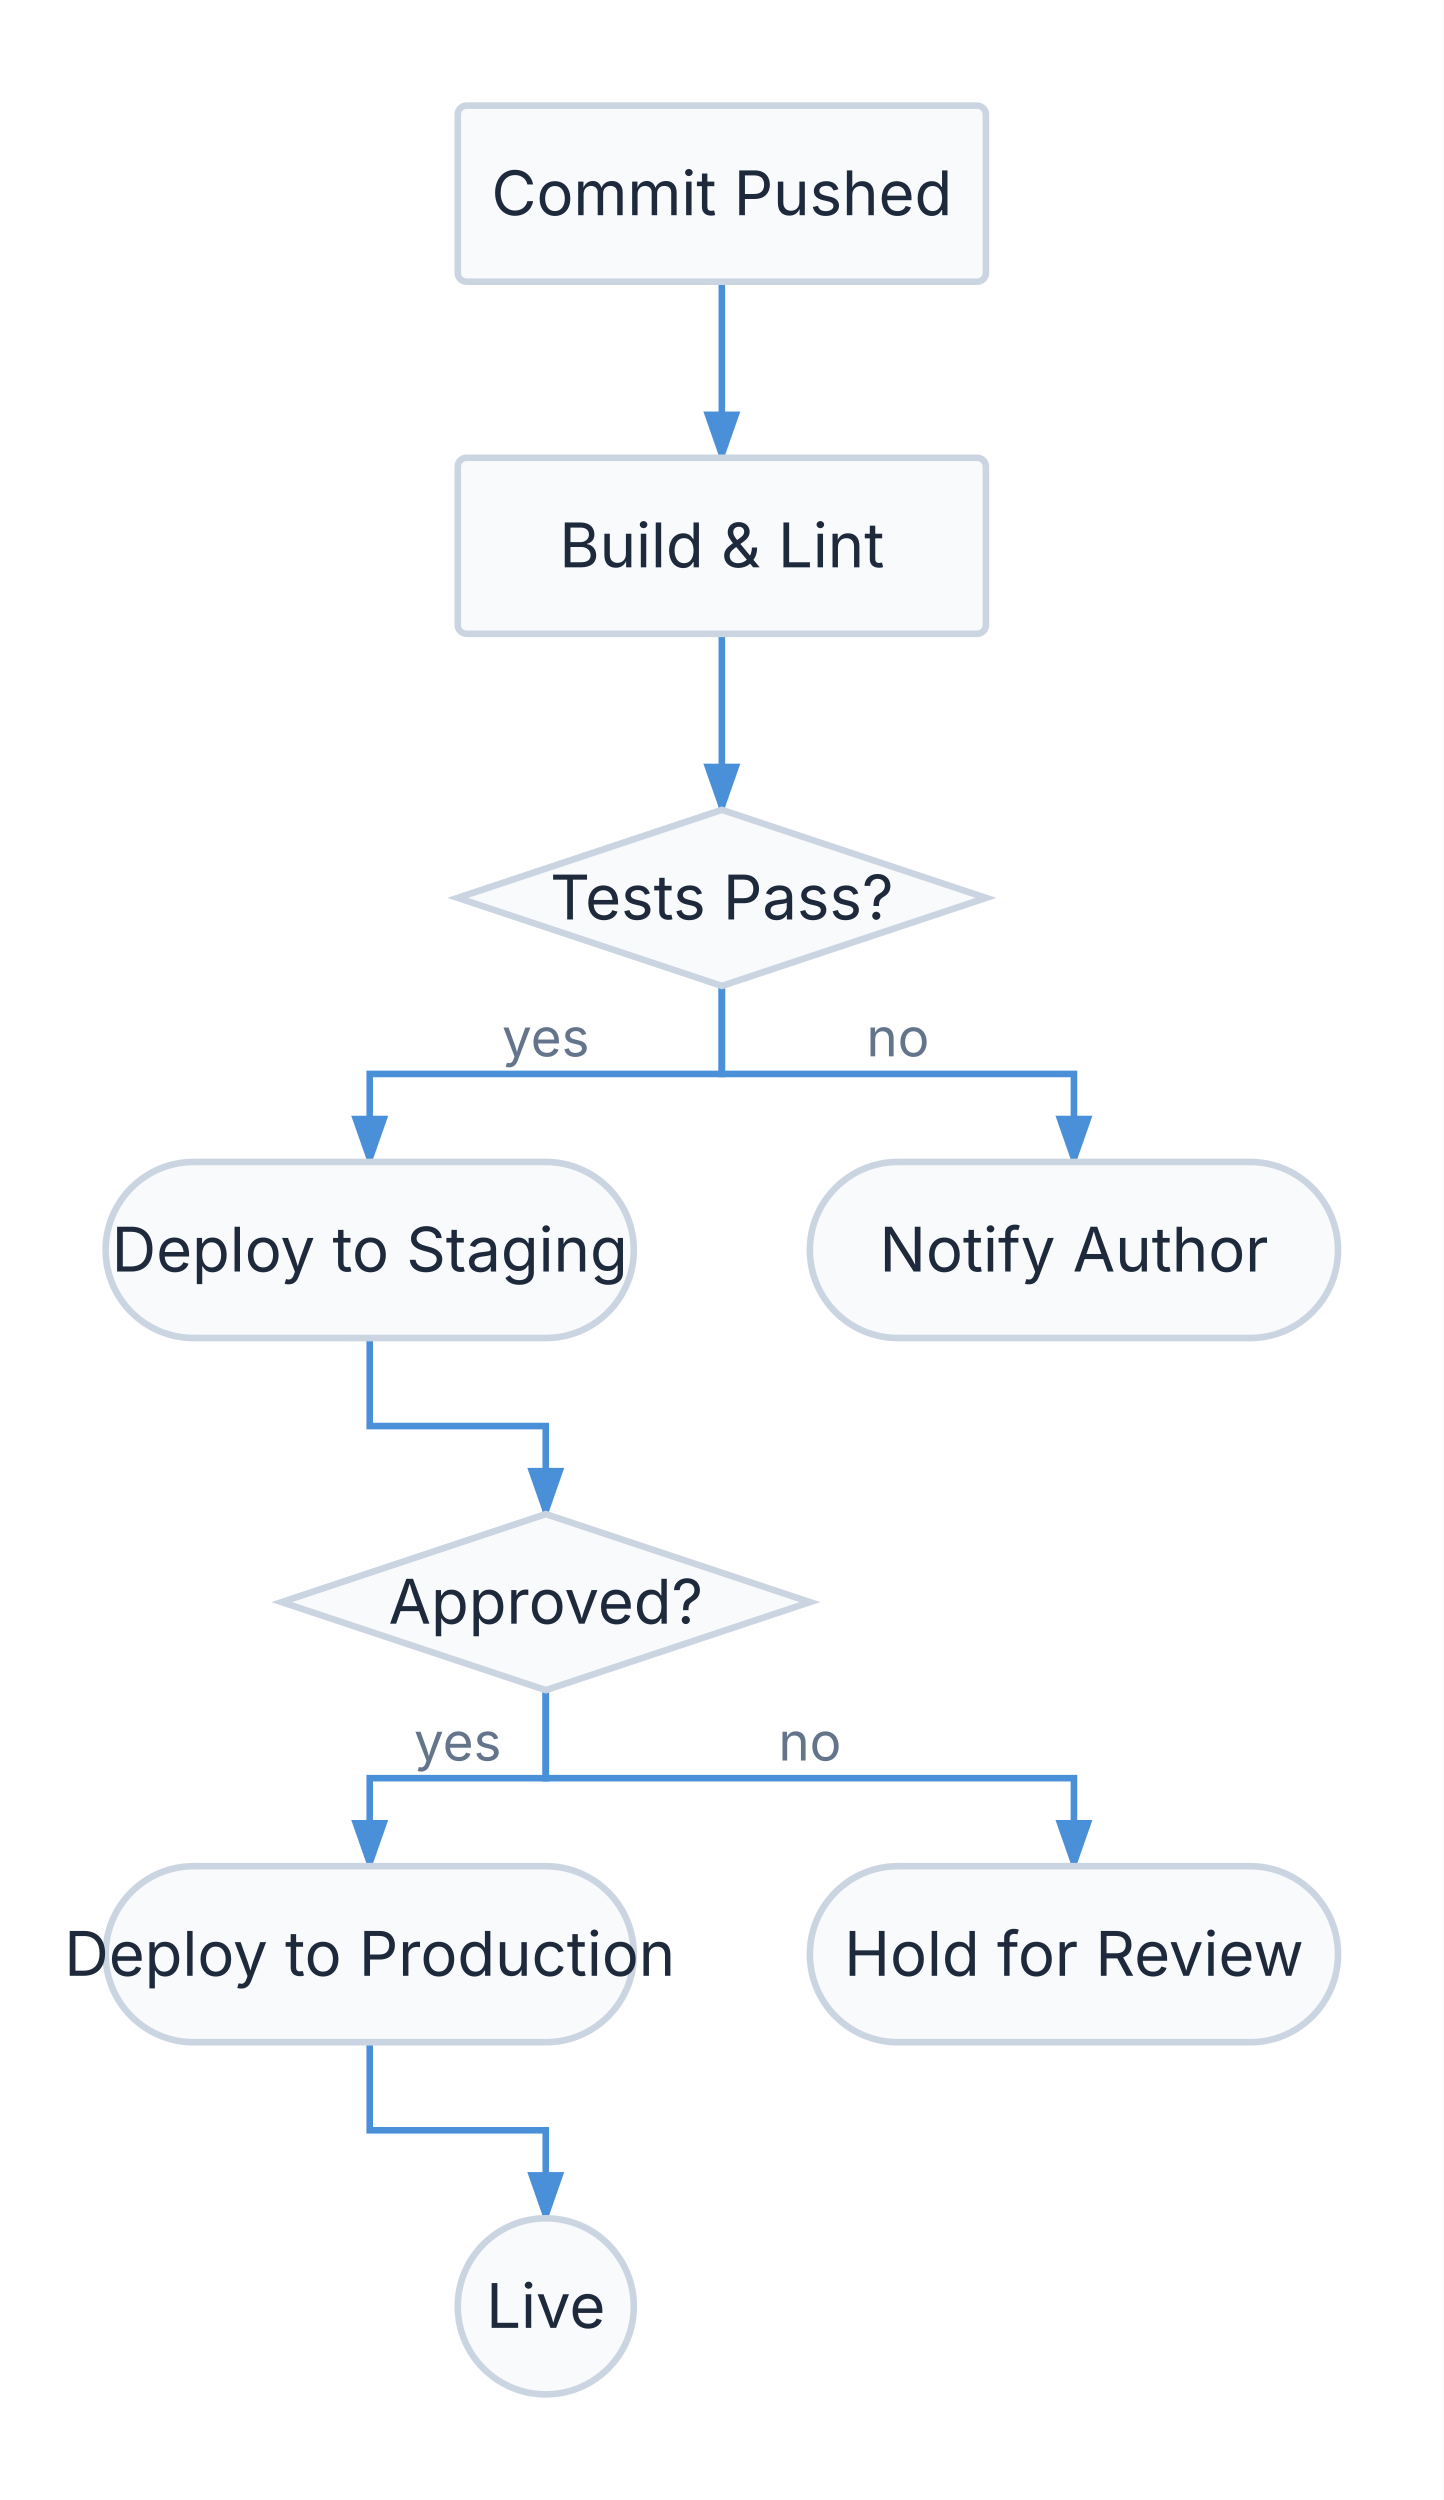
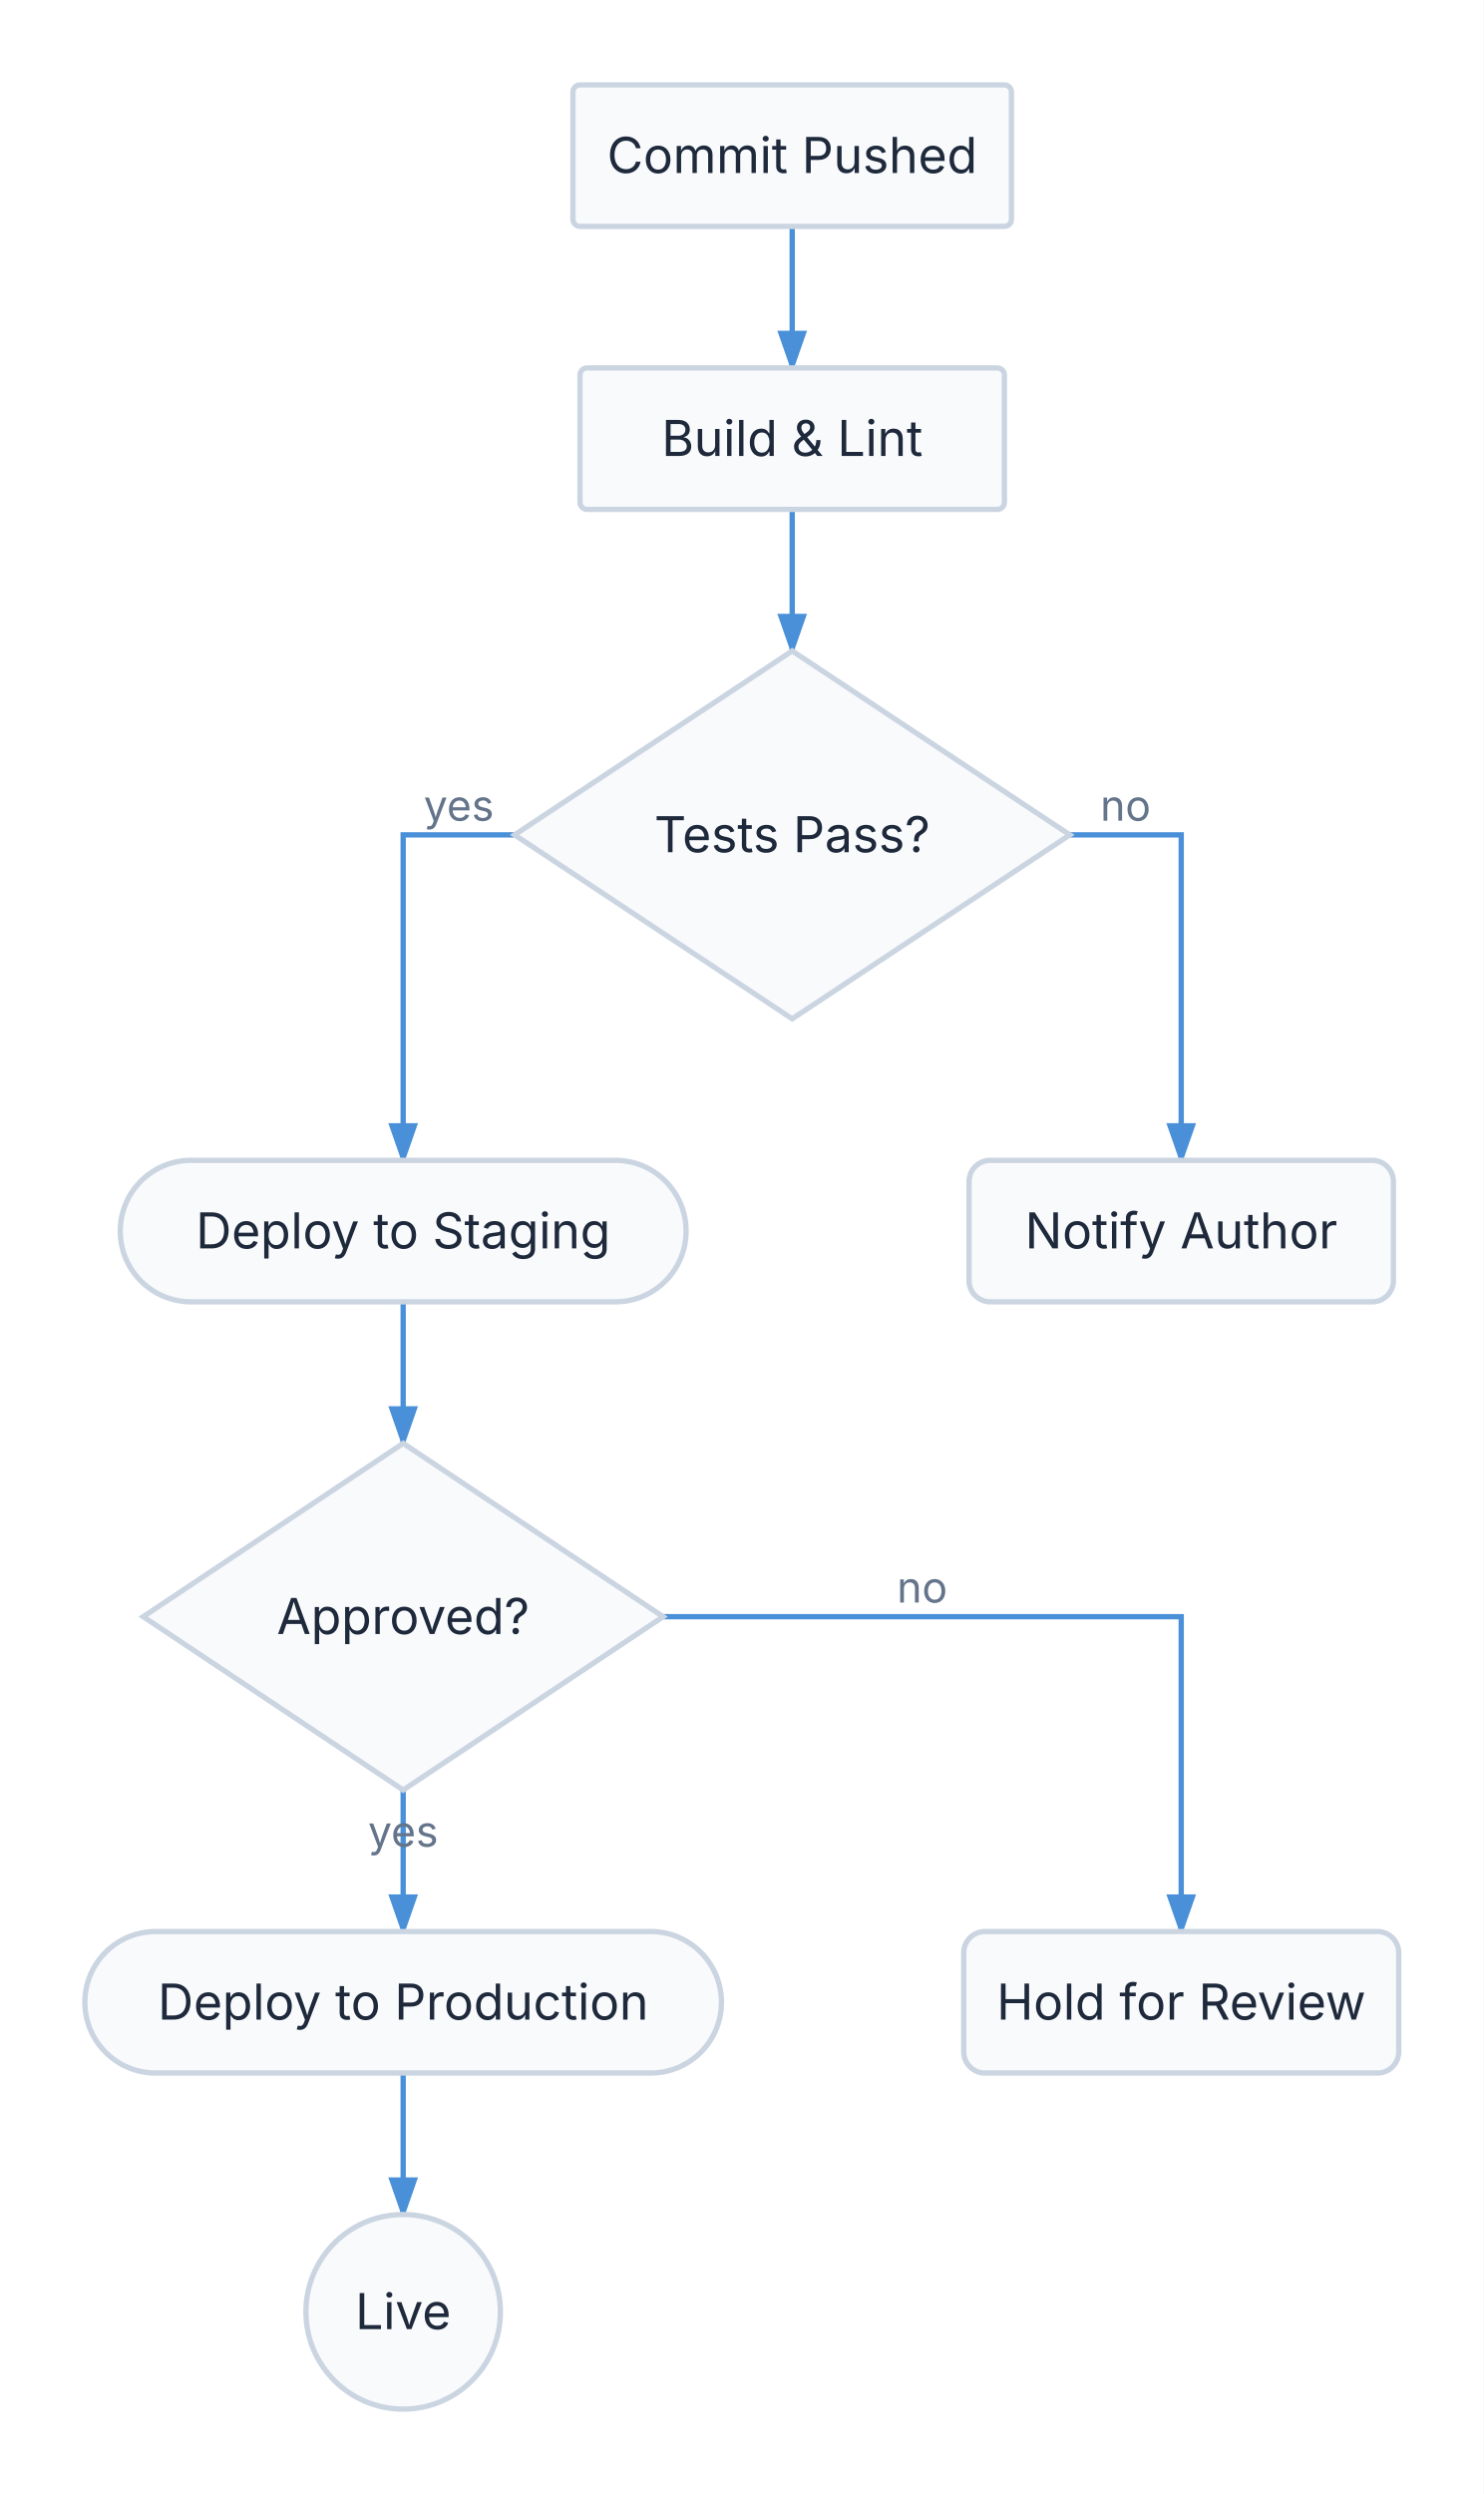
- <svg xmlns="http://www.w3.org/2000/svg" viewBox="0 0 328 568" width="328" height="568">
+ <svg xmlns="http://www.w3.org/2000/svg" viewBox="0 0 419.5 705" width="419.5" height="705">
  <defs>
    <marker id="triton-arrow" markerWidth="8" markerHeight="5.6" refX="7" refY="2.8" orient="auto">
      <polygon points="0 0, 8 2.8, 0 5.6" fill="#4A90D9" />
    </marker>
  </defs>
-   <rect x="0" y="0" width="328" height="568" fill="#FFFFFF" />
-   <path d="M 164 64 L 164 104" stroke="#4A90D9" stroke-width="1.5" fill="none" marker-end="url(#triton-arrow)" />
-   <path d="M 164 144 L 164 184" stroke="#4A90D9" stroke-width="1.5" fill="none" marker-end="url(#triton-arrow)" />
-   <path d="M 164 224 L 164 244 L 84 244 L 84 264" stroke="#4A90D9" stroke-width="1.5" fill="none" marker-end="url(#triton-arrow)" />
-   <text x="124" y="240" font-size="12" font-family="Inter, system-ui, -apple-system, sans-serif" fill="#64748B" text-anchor="middle">yes</text>
-   <path d="M 164 224 L 164 244 L 244 244 L 244 264" stroke="#4A90D9" stroke-width="1.5" fill="none" marker-end="url(#triton-arrow)" />
-   <text x="204" y="240" font-size="12" font-family="Inter, system-ui, -apple-system, sans-serif" fill="#64748B" text-anchor="middle">no</text>
-   <path d="M 84 304 L 84 324 L 124 324 L 124 344" stroke="#4A90D9" stroke-width="1.5" fill="none" marker-end="url(#triton-arrow)" />
-   <path d="M 124 384 L 124 404 L 84 404 L 84 424" stroke="#4A90D9" stroke-width="1.5" fill="none" marker-end="url(#triton-arrow)" />
-   <text x="104" y="400" font-size="12" font-family="Inter, system-ui, -apple-system, sans-serif" fill="#64748B" text-anchor="middle">yes</text>
-   <path d="M 124 384 L 124 404 L 244 404 L 244 424" stroke="#4A90D9" stroke-width="1.5" fill="none" marker-end="url(#triton-arrow)" />
-   <text x="184" y="400" font-size="12" font-family="Inter, system-ui, -apple-system, sans-serif" fill="#64748B" text-anchor="middle">no</text>
-   <path d="M 84 464 L 84 484 L 124 484 L 124 504" stroke="#4A90D9" stroke-width="1.5" fill="none" marker-end="url(#triton-arrow)" />
+   <rect x="0" y="0" width="419.5" height="705" fill="#FFFFFF" />
+   <path d="M 224 64 L 224 104" stroke="#4A90D9" stroke-width="1.5" fill="none" marker-end="url(#triton-arrow)" />
+   <path d="M 224 144 L 224 184" stroke="#4A90D9" stroke-width="1.5" fill="none" marker-end="url(#triton-arrow)" />
+   <path d="M 145.5 236 L 114 236 L 114 328" stroke="#4A90D9" stroke-width="1.5" fill="none" marker-end="url(#triton-arrow)" />
+   <text x="129.75" y="232" font-size="12" font-family="Inter, system-ui, -apple-system, sans-serif" fill="#64748B" text-anchor="middle">yes</text>
+   <path d="M 302.5 236 L 334 236 L 334 328" stroke="#4A90D9" stroke-width="1.5" fill="none" marker-end="url(#triton-arrow)" />
+   <text x="318.25" y="232" font-size="12" font-family="Inter, system-ui, -apple-system, sans-serif" fill="#64748B" text-anchor="middle">no</text>
+   <path d="M 114 368 L 114 408" stroke="#4A90D9" stroke-width="1.5" fill="none" marker-end="url(#triton-arrow)" />
+   <path d="M 114 506 L 114 546" stroke="#4A90D9" stroke-width="1.5" fill="none" marker-end="url(#triton-arrow)" />
+   <text x="114" y="522" font-size="12" font-family="Inter, system-ui, -apple-system, sans-serif" fill="#64748B" text-anchor="middle">yes</text>
+   <path d="M 187.5 457 L 334 457 L 334 546" stroke="#4A90D9" stroke-width="1.5" fill="none" marker-end="url(#triton-arrow)" />
+   <text x="260.75" y="453" font-size="12" font-family="Inter, system-ui, -apple-system, sans-serif" fill="#64748B" text-anchor="middle">no</text>
+   <path d="M 114 586 L 114 626" stroke="#4A90D9" stroke-width="1.5" fill="none" marker-end="url(#triton-arrow)" />
  <g id="commit">
-     <rect x="104" y="24" width="120" height="40" fill="#F8FAFC" stroke="#CBD5E1" stroke-width="1.5" rx="2" />
-     <text x="164" y="48.9" font-size="14" font-family="Inter, system-ui, -apple-system, sans-serif" fill="#1E293B" text-anchor="middle">Commit Pushed</text>
+     <rect x="162" y="24" width="124" height="40" fill="#F8FAFC" stroke="#CBD5E1" stroke-width="1.5" rx="2" />
+     <text x="224" y="48.9" font-size="14" font-family="Inter, system-ui, -apple-system, sans-serif" fill="#1E293B" text-anchor="middle">Commit Pushed</text>
  </g>
  <g id="build">
-     <rect x="104" y="104" width="120" height="40" fill="#F8FAFC" stroke="#CBD5E1" stroke-width="1.5" rx="2" />
-     <text x="164" y="128.9" font-size="14" font-family="Inter, system-ui, -apple-system, sans-serif" fill="#1E293B" text-anchor="middle">Build &amp; Lint</text>
+     <rect x="164" y="104" width="120" height="40" fill="#F8FAFC" stroke="#CBD5E1" stroke-width="1.5" rx="2" />
+     <text x="224" y="128.9" font-size="14" font-family="Inter, system-ui, -apple-system, sans-serif" fill="#1E293B" text-anchor="middle">Build &amp; Lint</text>
  </g>
  <g id="test">
-     <path d="M 164 184 L 224 204 L 164 224 L 104 204 Z" stroke="#CBD5E1" stroke-width="1.5" fill="#F8FAFC" />
-     <text x="164" y="208.9" font-size="14" font-family="Inter, system-ui, -apple-system, sans-serif" fill="#1E293B" text-anchor="middle">Tests Pass?</text>
+     <path d="M 224 184 L 302.5 236 L 224 288 L 145.5 236 Z" stroke="#CBD5E1" stroke-width="1.5" fill="#F8FAFC" />
+     <text x="224" y="240.9" font-size="14" font-family="Inter, system-ui, -apple-system, sans-serif" fill="#1E293B" text-anchor="middle">Tests Pass?</text>
  </g>
  <g id="stage">
-     <rect x="24" y="264" width="120" height="40" fill="#F8FAFC" stroke="#CBD5E1" stroke-width="1.5" rx="20" />
-     <text x="84" y="288.9" font-size="14" font-family="Inter, system-ui, -apple-system, sans-serif" fill="#1E293B" text-anchor="middle">Deploy to Staging</text>
+     <rect x="34" y="328" width="160" height="40" fill="#F8FAFC" stroke="#CBD5E1" stroke-width="1.5" rx="20" />
+     <text x="114" y="352.9" font-size="14" font-family="Inter, system-ui, -apple-system, sans-serif" fill="#1E293B" text-anchor="middle">Deploy to Staging</text>
  </g>
  <g id="notify">
-     <rect x="184" y="264" width="120" height="40" fill="#F8FAFC" stroke="#CBD5E1" stroke-width="1.5" rx="20" />
-     <text x="244" y="288.9" font-size="14" font-family="Inter, system-ui, -apple-system, sans-serif" fill="#1E293B" text-anchor="middle">Notify Author</text>
+     <rect x="274" y="328" width="120" height="40" fill="#F8FAFC" stroke="#CBD5E1" stroke-width="1.5" rx="6" />
+     <text x="334" y="352.9" font-size="14" font-family="Inter, system-ui, -apple-system, sans-serif" fill="#1E293B" text-anchor="middle">Notify Author</text>
  </g>
  <g id="approve">
-     <path d="M 124 344 L 184 364 L 124 384 L 64 364 Z" stroke="#CBD5E1" stroke-width="1.5" fill="#F8FAFC" />
-     <text x="124" y="368.9" font-size="14" font-family="Inter, system-ui, -apple-system, sans-serif" fill="#1E293B" text-anchor="middle">Approved?</text>
+     <path d="M 114 408 L 187.5 457 L 114 506 L 40.5 457 Z" stroke="#CBD5E1" stroke-width="1.5" fill="#F8FAFC" />
+     <text x="114" y="461.9" font-size="14" font-family="Inter, system-ui, -apple-system, sans-serif" fill="#1E293B" text-anchor="middle">Approved?</text>
  </g>
  <g id="prod">
-     <rect x="24" y="424" width="120" height="40" fill="#F8FAFC" stroke="#CBD5E1" stroke-width="1.5" rx="20" />
-     <text x="84" y="448.9" font-size="14" font-family="Inter, system-ui, -apple-system, sans-serif" fill="#1E293B" text-anchor="middle">Deploy to Production</text>
+     <rect x="24" y="546" width="180" height="40" fill="#F8FAFC" stroke="#CBD5E1" stroke-width="1.5" rx="20" />
+     <text x="114" y="570.9" font-size="14" font-family="Inter, system-ui, -apple-system, sans-serif" fill="#1E293B" text-anchor="middle">Deploy to Production</text>
  </g>
  <g id="hold">
-     <rect x="184" y="424" width="120" height="40" fill="#F8FAFC" stroke="#CBD5E1" stroke-width="1.5" rx="20" />
-     <text x="244" y="448.9" font-size="14" font-family="Inter, system-ui, -apple-system, sans-serif" fill="#1E293B" text-anchor="middle">Hold for Review</text>
+     <rect x="272.5" y="546" width="123" height="40" fill="#F8FAFC" stroke="#CBD5E1" stroke-width="1.5" rx="6" />
+     <text x="334" y="570.9" font-size="14" font-family="Inter, system-ui, -apple-system, sans-serif" fill="#1E293B" text-anchor="middle">Hold for Review</text>
  </g>
  <g id="live">
-     <circle cx="124" cy="524" r="20" fill="#F8FAFC" stroke="#CBD5E1" stroke-width="1.5" />
-     <text x="124" y="528.9" font-size="14" font-family="Inter, system-ui, -apple-system, sans-serif" fill="#1E293B" text-anchor="middle">Live</text>
+     <circle cx="114" cy="653.5" r="27.5" fill="#F8FAFC" stroke="#CBD5E1" stroke-width="1.5" />
+     <text x="114" y="658.4" font-size="14" font-family="Inter, system-ui, -apple-system, sans-serif" fill="#1E293B" text-anchor="middle">Live</text>
  </g>
</svg>
